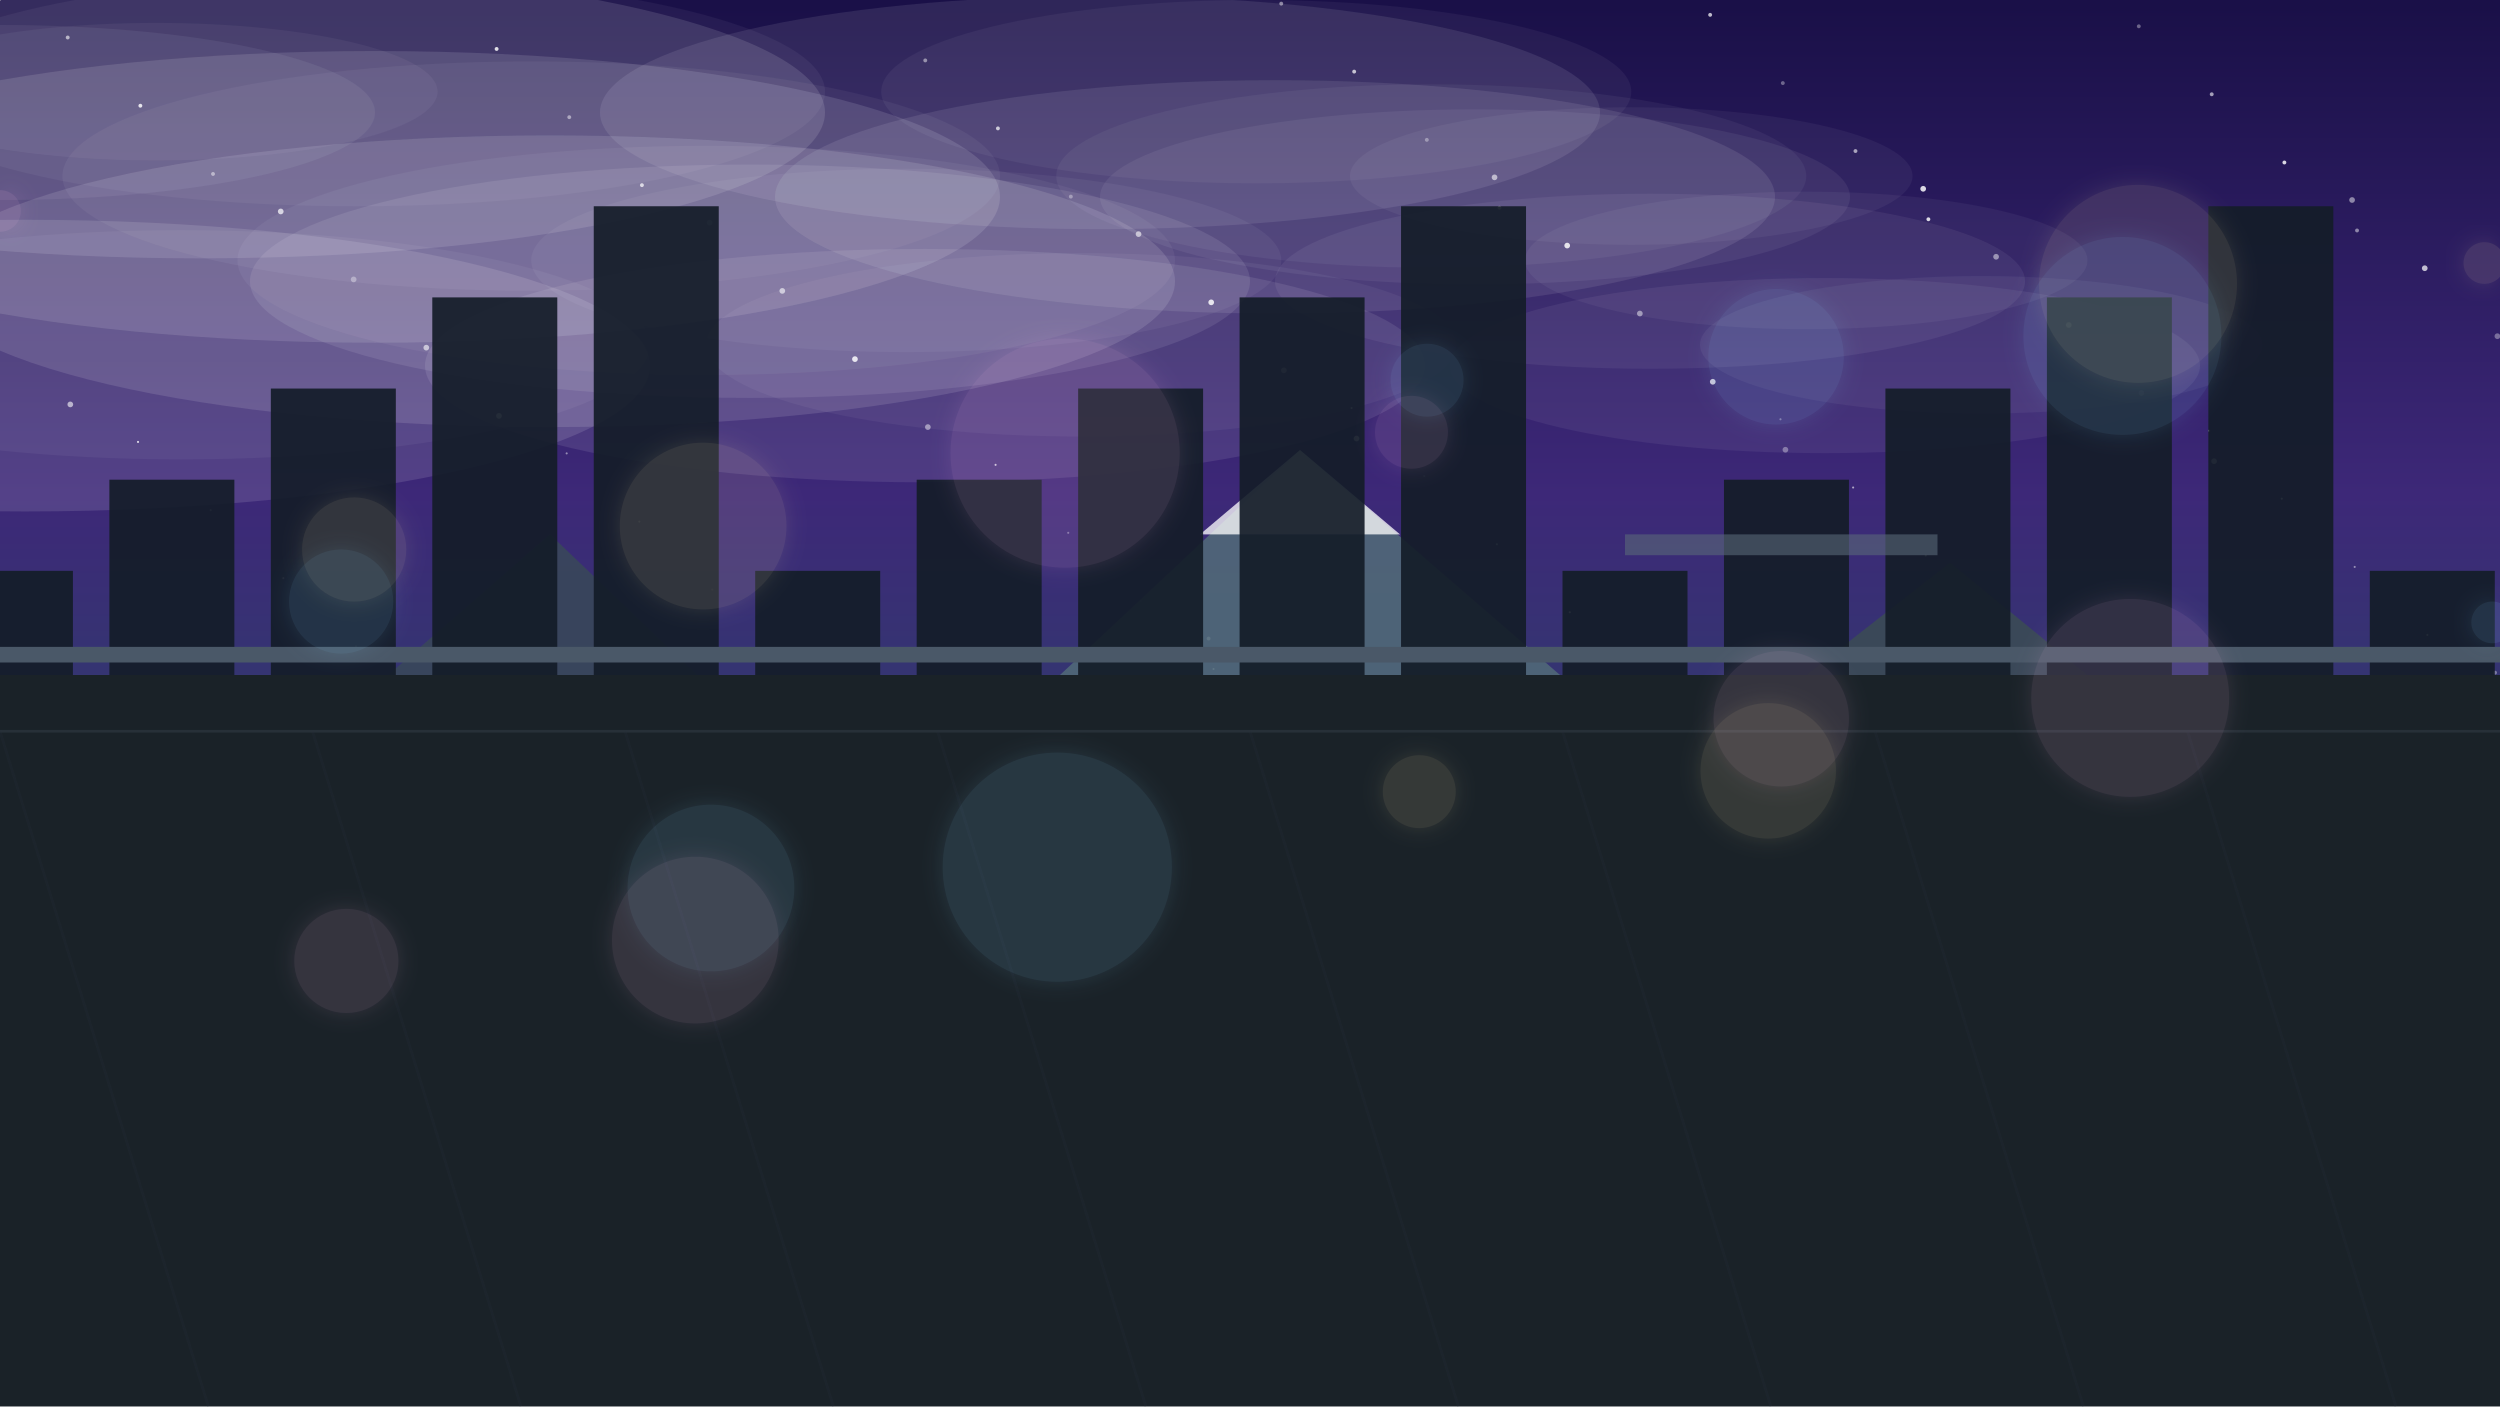
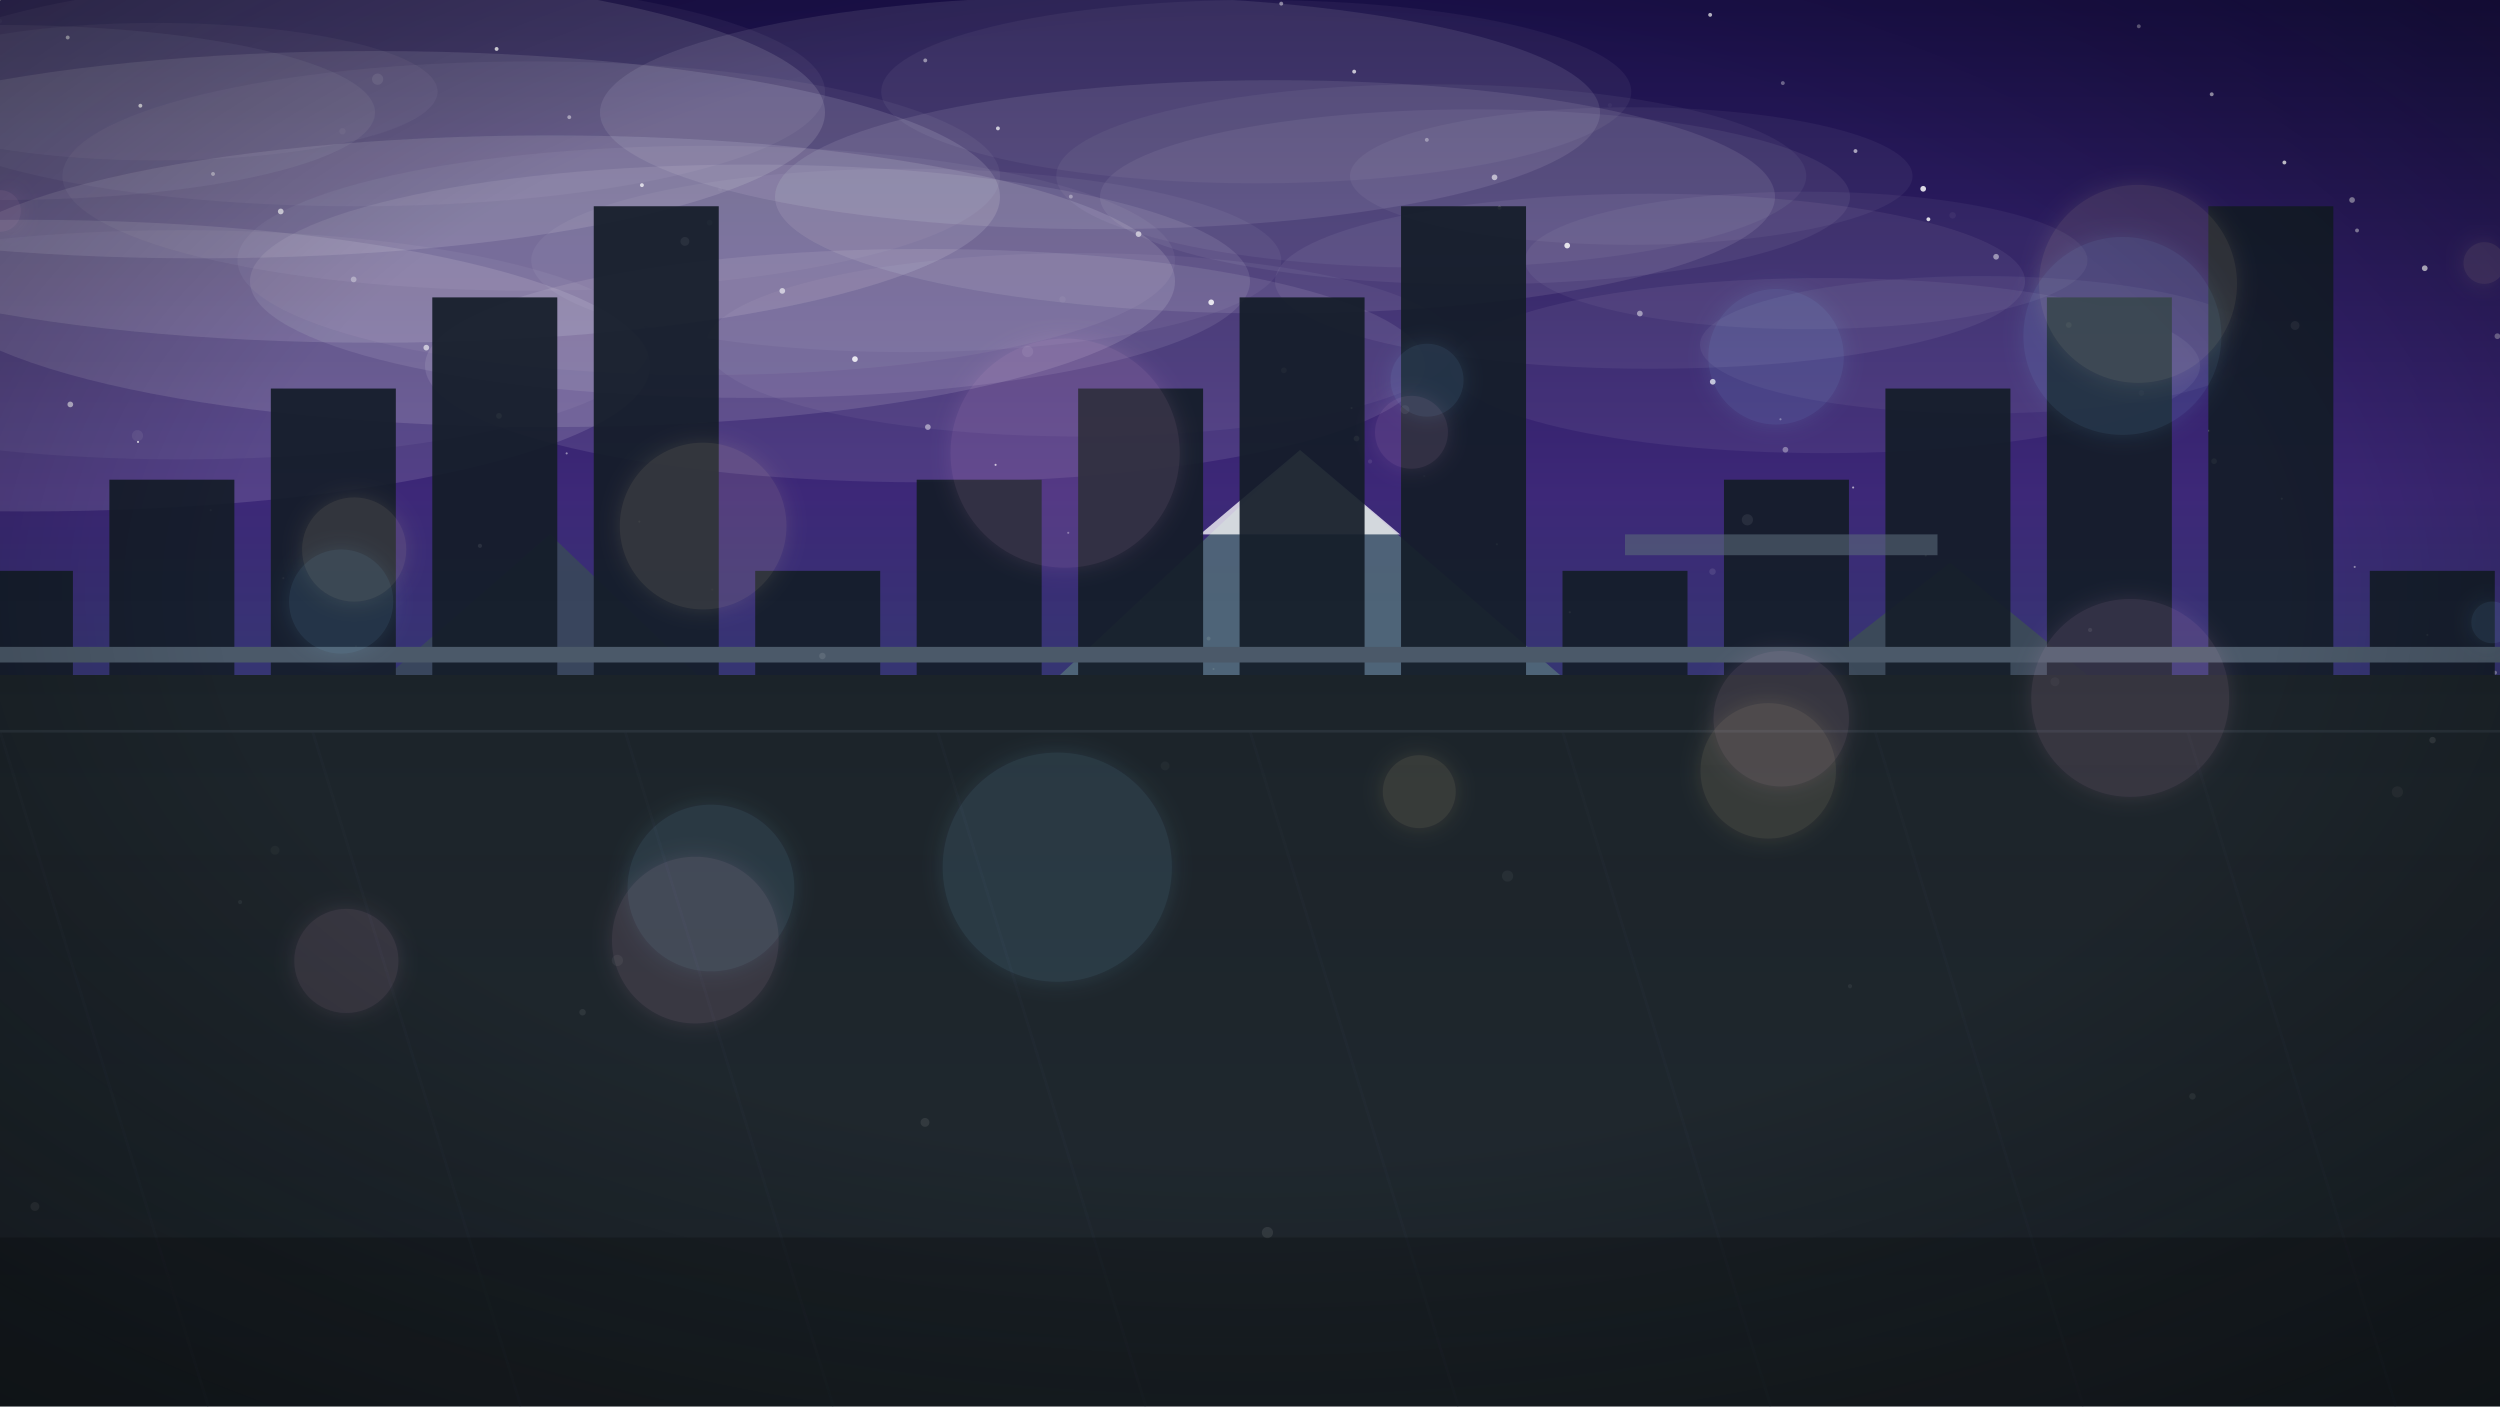
<svg xmlns="http://www.w3.org/2000/svg" viewBox="0 0 960 540" width="960" height="540">
  <defs>
    <linearGradient id="skyTop" x1="0" y1="0" x2="0" y2="1">
      <stop offset="0%" stop-color="#1a1048" />
      <stop offset="35%" stop-color="#3d2878" />
      <stop offset="68%" stop-color="#284868" />
      <stop offset="100%" stop-color="#0c1420" />
    </linearGradient>
    <linearGradient id="skyDay" x1="0" y1="0" x2="0" y2="1">
      <stop offset="0%" stop-color="#7ec8ff" />
      <stop offset="45%" stop-color="#a8d8f8" />
      <stop offset="78%" stop-color="#e8c878" />
      <stop offset="100%" stop-color="#88b868" />
    </linearGradient>
    <linearGradient id="skySunset" x1="0" y1="0" x2="0" y2="1">
      <stop offset="0%" stop-color="#ff6b4a" />
      <stop offset="28%" stop-color="#d84888" />
      <stop offset="55%" stop-color="#683878" />
      <stop offset="100%" stop-color="#120818" />
    </linearGradient>
    <linearGradient id="haze" x1="0" y1="0.4" x2="0" y2="1">
      <stop offset="0%" stop-color="#fff" stop-opacity="0" />
      <stop offset="100%" stop-color="#c8d8f0" stop-opacity="0.22" />
    </linearGradient>
    <filter id="softGlow" x="-40%" y="-40%" width="180%" height="180%">
      <feGaussianBlur stdDeviation="4" result="b" />
      <feMerge>
        <feMergeNode in="b" />
        <feMergeNode in="SourceGraphic" />
      </feMerge>
    </filter>
    <filter id="neonGlow" x="-60%" y="-60%" width="220%" height="220%">
      <feGaussianBlur stdDeviation="6" result="b" />
      <feMerge>
        <feMergeNode in="b" />
        <feMergeNode in="b" />
        <feMergeNode in="SourceGraphic" />
      </feMerge>
    </filter>
    <filter id="paintSoft" x="-2%" y="-2%" width="104%" height="104%">
      <feGaussianBlur stdDeviation="0.6" />
    </filter>
    <radialGradient id="sunDisc" cx="0.5" cy="0.5" r="0.5">
      <stop offset="0%" stop-color="#fff8e8" />
      <stop offset="55%" stop-color="#ffd080" />
      <stop offset="100%" stop-color="#ff904000" />
    </radialGradient>
    <radialGradient id="moonGlow" cx="0.5" cy="0.5" r="0.5">
      <stop offset="0%" stop-color="#fffef8" />
      <stop offset="40%" stop-color="#e8e0f0" />
      <stop offset="100%" stop-color="#e8e0f000" />
    </radialGradient>
    <linearGradient id="wallWarm" x1="0" y1="0" x2="1" y2="1">
      <stop offset="0%" stop-color="#fff0e4" />
      <stop offset="45%" stop-color="#e8c8b0" />
      <stop offset="100%" stop-color="#c8a088" />
    </linearGradient>
    <linearGradient id="wallCool" x1="0" y1="0" x2="0" y2="1">
      <stop offset="0%" stop-color="#eef2f8" />
      <stop offset="100%" stop-color="#b8c0d0" />
    </linearGradient>
    <linearGradient id="floorWood" x1="0" y1="0.6" x2="0" y2="1">
      <stop offset="0%" stop-color="#a88870" />
      <stop offset="100%" stop-color="#685040" />
    </linearGradient>
    <radialGradient id="lampGlow" cx="0.5" cy="0.5" r="0.5">
      <stop offset="0%" stop-color="#fff8e0" />
      <stop offset="70%" stop-color="#ffd898" stop-opacity="0.35" />
      <stop offset="100%" stop-color="#ffd898" stop-opacity="0" />
+     </radialGradient>
+     <radialGradient id="vignette" cx="0.5" cy="0.42" r="0.78">
+       <stop offset="52%" stop-color="#000" stop-opacity="0" />
+       <stop offset="100%" stop-color="#030508" stop-opacity="0.48" />
    </radialGradient>
  </defs>
  <rect width="960" height="540" fill="url(#skyTop)" />
  <circle cx="0.0" cy="0.0" r="0.4" fill="#fff" opacity="0.35" />
  <circle cx="905.1" cy="88.5" r="0.75" fill="#fff" opacity="0.47" />
  <circle cx="850.2" cy="177.1" r="1.1" fill="#fff" opacity="0.59" />
  <circle cx="795.3" cy="265.6" r="0.4" fill="#fff" opacity="0.71" />
  <circle cx="740.5" cy="84.2" r="0.75" fill="#fff" opacity="0.83" />
  <circle cx="685.6" cy="172.7" r="1.1" fill="#fff" opacity="0.35" />
  <circle cx="630.7" cy="261.3" r="0.4" fill="#fff" opacity="0.47" />
  <circle cx="575.8" cy="79.8" r="0.75" fill="#fff" opacity="0.59" />
  <circle cx="520.9" cy="168.4" r="1.1" fill="#fff" opacity="0.71" />
  <circle cx="466.0" cy="256.9" r="0.4" fill="#fff" opacity="0.83" />
  <circle cx="411.2" cy="75.5" r="0.75" fill="#fff" opacity="0.35" />
  <circle cx="356.3" cy="164.0" r="1.1" fill="#fff" opacity="0.47" />
  <circle cx="301.4" cy="252.6" r="0.4" fill="#fff" opacity="0.59" />
  <circle cx="246.5" cy="71.1" r="0.75" fill="#fff" opacity="0.71" />
  <circle cx="191.6" cy="159.7" r="1.1" fill="#fff" opacity="0.83" />
  <circle cx="136.7" cy="248.2" r="0.4" fill="#fff" opacity="0.35" />
  <circle cx="81.8" cy="66.8" r="0.75" fill="#fff" opacity="0.47" />
  <circle cx="27.0" cy="155.3" r="1.1" fill="#fff" opacity="0.59" />
  <circle cx="932.1" cy="243.8" r="0.4" fill="#fff" opacity="0.71" />
  <circle cx="877.2" cy="62.4" r="0.75" fill="#fff" opacity="0.83" />
  <circle cx="822.3" cy="150.9" r="1.1" fill="#fff" opacity="0.35" />
  <circle cx="767.4" cy="239.5" r="0.4" fill="#fff" opacity="0.47" />
  <circle cx="712.5" cy="58.0" r="0.75" fill="#fff" opacity="0.59" />
  <circle cx="657.7" cy="146.6" r="1.1" fill="#fff" opacity="0.71" />
  <circle cx="602.8" cy="235.1" r="0.4" fill="#fff" opacity="0.83" />
  <circle cx="547.9" cy="53.7" r="0.75" fill="#fff" opacity="0.35" />
  <circle cx="493.0" cy="142.2" r="1.1" fill="#fff" opacity="0.47" />
  <circle cx="438.1" cy="230.8" r="0.4" fill="#fff" opacity="0.59" />
  <circle cx="383.2" cy="49.3" r="0.75" fill="#fff" opacity="0.71" />
  <circle cx="328.3" cy="137.9" r="1.1" fill="#fff" opacity="0.83" />
  <circle cx="273.5" cy="226.4" r="0.4" fill="#fff" opacity="0.35" />
  <circle cx="218.6" cy="45.0" r="0.75" fill="#fff" opacity="0.47" />
  <circle cx="163.7" cy="133.5" r="1.1" fill="#fff" opacity="0.59" />
  <circle cx="108.8" cy="222.0" r="0.4" fill="#fff" opacity="0.71" />
  <circle cx="53.9" cy="40.6" r="0.75" fill="#fff" opacity="0.83" />
  <circle cx="959.0" cy="129.1" r="1.1" fill="#fff" opacity="0.35" />
  <circle cx="904.2" cy="217.7" r="0.4" fill="#fff" opacity="0.47" />
  <circle cx="849.3" cy="36.2" r="0.75" fill="#fff" opacity="0.59" />
  <circle cx="794.4" cy="124.8" r="1.1" fill="#fff" opacity="0.71" />
  <circle cx="739.5" cy="213.3" r="0.4" fill="#fff" opacity="0.83" />
  <circle cx="684.6" cy="31.9" r="0.75" fill="#fff" opacity="0.35" />
  <circle cx="629.7" cy="120.4" r="1.1" fill="#fff" opacity="0.47" />
  <circle cx="574.8" cy="209.0" r="0.4" fill="#fff" opacity="0.59" />
  <circle cx="520.0" cy="27.5" r="0.75" fill="#fff" opacity="0.71" />
  <circle cx="465.1" cy="116.1" r="1.1" fill="#fff" opacity="0.83" />
  <circle cx="410.2" cy="204.6" r="0.4" fill="#fff" opacity="0.35" />
  <circle cx="355.3" cy="23.2" r="0.75" fill="#fff" opacity="0.47" />
  <circle cx="300.4" cy="111.7" r="1.1" fill="#fff" opacity="0.59" />
  <circle cx="245.5" cy="200.3" r="0.4" fill="#fff" opacity="0.71" />
  <circle cx="190.7" cy="18.8" r="0.75" fill="#fff" opacity="0.83" />
  <circle cx="135.8" cy="107.3" r="1.1" fill="#fff" opacity="0.35" />
  <circle cx="80.9" cy="195.9" r="0.4" fill="#fff" opacity="0.47" />
  <circle cx="26.0" cy="14.4" r="0.75" fill="#fff" opacity="0.59" />
  <circle cx="931.1" cy="103.0" r="1.1" fill="#fff" opacity="0.71" />
  <circle cx="876.2" cy="191.5" r="0.4" fill="#fff" opacity="0.83" />
  <circle cx="821.3" cy="10.1" r="0.75" fill="#fff" opacity="0.35" />
  <circle cx="766.5" cy="98.6" r="1.1" fill="#fff" opacity="0.47" />
  <circle cx="711.6" cy="187.2" r="0.4" fill="#fff" opacity="0.59" />
  <circle cx="656.7" cy="5.7" r="0.75" fill="#fff" opacity="0.71" />
  <circle cx="601.8" cy="94.3" r="1.1" fill="#fff" opacity="0.83" />
  <circle cx="546.9" cy="182.8" r="0.4" fill="#fff" opacity="0.35" />
  <circle cx="492.0" cy="1.4" r="0.75" fill="#fff" opacity="0.47" />
  <circle cx="437.2" cy="89.9" r="1.1" fill="#fff" opacity="0.59" />
  <circle cx="382.3" cy="178.5" r="0.4" fill="#fff" opacity="0.71" />
  <circle cx="327.4" cy="267.0" r="0.75" fill="#fff" opacity="0.83" />
  <circle cx="272.5" cy="85.5" r="1.1" fill="#fff" opacity="0.35" />
  <circle cx="217.6" cy="174.1" r="0.4" fill="#fff" opacity="0.47" />
  <circle cx="162.7" cy="262.6" r="0.75" fill="#fff" opacity="0.59" />
  <circle cx="107.8" cy="81.2" r="1.1" fill="#fff" opacity="0.71" />
  <circle cx="53.0" cy="169.7" r="0.4" fill="#fff" opacity="0.83" />
  <circle cx="958.1" cy="258.3" r="0.75" fill="#fff" opacity="0.35" />
  <circle cx="903.2" cy="76.8" r="1.1" fill="#fff" opacity="0.47" />
  <circle cx="848.3" cy="165.4" r="0.4" fill="#fff" opacity="0.59" />
  <circle cx="793.4" cy="253.9" r="0.75" fill="#fff" opacity="0.71" />
  <circle cx="738.5" cy="72.5" r="1.1" fill="#fff" opacity="0.83" />
  <circle cx="683.7" cy="161.0" r="0.4" fill="#fff" opacity="0.35" />
  <circle cx="628.8" cy="249.6" r="0.75" fill="#fff" opacity="0.47" />
  <circle cx="573.9" cy="68.1" r="1.1" fill="#fff" opacity="0.59" />
  <circle cx="519.0" cy="156.7" r="0.4" fill="#fff" opacity="0.71" />
  <circle cx="464.1" cy="245.2" r="0.75" fill="#fff" opacity="0.83" />
  <ellipse cx="0" cy="43.2" rx="144" ry="33.6" fill="#fff" opacity="0.06" />
  <ellipse cx="60" cy="35.2" rx="108" ry="26.4" fill="#fff" opacity="0.05" />
  <ellipse cx="489.6" cy="75.6" rx="192" ry="44.8" fill="#fff" opacity="0.09" />
  <ellipse cx="549.6" cy="67.6" rx="144" ry="35.2" fill="#fff" opacity="0.05" />
  <ellipse cx="211.2" cy="108" rx="240" ry="56" fill="#fff" opacity="0.12" />
  <ellipse cx="271.2" cy="100" rx="180" ry="44" fill="#fff" opacity="0.05" />
  <ellipse cx="700.8" cy="140.4" rx="144" ry="33.6" fill="#fff" opacity="0.06" />
  <ellipse cx="760.8" cy="132.4" rx="108" ry="26.4" fill="#fff" opacity="0.05" />
  <ellipse cx="422.4" cy="43.2" rx="192" ry="44.8" fill="#fff" opacity="0.09" />
  <ellipse cx="482.4" cy="35.2" rx="144" ry="35.2" fill="#fff" opacity="0.05" />
  <ellipse cx="144" cy="75.6" rx="240" ry="56" fill="#fff" opacity="0.12" />
  <ellipse cx="204" cy="67.6" rx="180" ry="44" fill="#fff" opacity="0.05" />
  <ellipse cx="633.6" cy="108" rx="144" ry="33.6" fill="#fff" opacity="0.06" />
  <ellipse cx="693.6" cy="100" rx="108" ry="26.4" fill="#fff" opacity="0.05" />
  <ellipse cx="355.2" cy="140.4" rx="192" ry="44.8" fill="#fff" opacity="0.09" />
  <ellipse cx="415.2" cy="132.4" rx="144" ry="35.2" fill="#fff" opacity="0.05" />
  <ellipse cx="76.8" cy="43.2" rx="240" ry="56" fill="#fff" opacity="0.12" />
  <ellipse cx="136.8" cy="35.2" rx="180" ry="44" fill="#fff" opacity="0.05" />
  <ellipse cx="566.4" cy="75.6" rx="144" ry="33.6" fill="#fff" opacity="0.06" />
  <ellipse cx="626.4" cy="67.6" rx="108" ry="26.4" fill="#fff" opacity="0.05" />
  <ellipse cx="288" cy="108" rx="192" ry="44.8" fill="#fff" opacity="0.09" />
  <ellipse cx="348" cy="100" rx="144" ry="35.2" fill="#fff" opacity="0.05" />
  <ellipse cx="9.6" cy="140.4" rx="240" ry="56" fill="#fff" opacity="0.12" />
  <ellipse cx="69.6" cy="132.4" rx="180" ry="44" fill="#fff" opacity="0.05" />
  <polygon points="0,388.8 211.2,205.2 403.2,388.8" fill="#384858" opacity="0.85" />
  <polygon points="268.8,388.8 499.2,172.8 748.8,388.8" fill="#506878" opacity="0.9" />
  <polygon points="528,388.8 748.8,216 960,388.8" fill="#3a4858" />
  <polygon points="460.8,205.2 499.2,172.8 537.6,205.2" fill="#fff" opacity="0.75" />
  <rect x="-20" y="219.2" width="48" height="40" fill="#141c28" opacity="0.92" />
  <rect x="42" y="184.2" width="48" height="75" fill="#141c28" opacity="0.92" />
  <rect x="104" y="149.2" width="48" height="110" fill="#141c28" opacity="0.92" />
  <rect x="166" y="114.2" width="48" height="145" fill="#141c28" opacity="0.92" />
  <rect x="228" y="79.2" width="48" height="180" fill="#141c28" opacity="0.92" />
  <rect x="290" y="219.2" width="48" height="40" fill="#141c28" opacity="0.92" />
  <rect x="352" y="184.2" width="48" height="75" fill="#141c28" opacity="0.92" />
  <rect x="414" y="149.2" width="48" height="110" fill="#141c28" opacity="0.92" />
  <rect x="476" y="114.2" width="48" height="145" fill="#141c28" opacity="0.92" />
  <rect x="538" y="79.2" width="48" height="180" fill="#141c28" opacity="0.92" />
  <rect x="600" y="219.2" width="48" height="40" fill="#141c28" opacity="0.92" />
  <rect x="662" y="184.2" width="48" height="75" fill="#141c28" opacity="0.92" />
  <rect x="724" y="149.2" width="48" height="110" fill="#141c28" opacity="0.92" />
  <rect x="786" y="114.2" width="48" height="145" fill="#141c28" opacity="0.92" />
  <rect x="848" y="79.2" width="48" height="180" fill="#141c28" opacity="0.92" />
  <rect x="910" y="219.2" width="48" height="40" fill="#141c28" opacity="0.92" />
  <rect x="0" y="259.2" width="960" height="280.8" fill="#1a2228" />
  <rect x="0" y="248.4" width="960" height="6" fill="#4a5868" />
  <line x1="0" y1="280.8" x2="960" y2="280.8" stroke="#3a4550" stroke-width="1" opacity="0.4" />
  <line x1="0" y1="280.8" x2="80" y2="540" stroke="#252d38" stroke-width="1" opacity="0.25" />
  <line x1="120" y1="280.8" x2="200" y2="540" stroke="#252d38" stroke-width="1" opacity="0.25" />
  <line x1="240" y1="280.8" x2="320" y2="540" stroke="#252d38" stroke-width="1" opacity="0.25" />
  <line x1="360" y1="280.8" x2="440" y2="540" stroke="#252d38" stroke-width="1" opacity="0.25" />
  <line x1="480" y1="280.8" x2="560" y2="540" stroke="#252d38" stroke-width="1" opacity="0.25" />
  <line x1="600" y1="280.8" x2="680" y2="540" stroke="#252d38" stroke-width="1" opacity="0.25" />
  <line x1="720" y1="280.8" x2="800" y2="540" stroke="#252d38" stroke-width="1" opacity="0.25" />
  <line x1="840" y1="280.8" x2="920" y2="540" stroke="#252d38" stroke-width="1" opacity="0.25" />
  <rect x="624" y="205.2" width="120" height="8" fill="#586878" opacity="0.6" />
  <circle cx="0" cy="81" r="8" fill="#ffb8e8" opacity="0.12" filter="url(#softGlow)" />
  <circle cx="548" cy="146" r="14" fill="#88d8ff" opacity="0.12" filter="url(#softGlow)" />
  <circle cx="136" cy="211" r="20" fill="#ffe8a8" opacity="0.12" filter="url(#softGlow)" />
  <circle cx="684" cy="276" r="26" fill="#ffb8e8" opacity="0.12" filter="url(#softGlow)" />
  <circle cx="273" cy="341" r="32" fill="#88d8ff" opacity="0.12" filter="url(#softGlow)" />
  <circle cx="821" cy="109" r="38" fill="#ffe8a8" opacity="0.12" filter="url(#softGlow)" />
  <circle cx="409" cy="174" r="44" fill="#ffb8e8" opacity="0.12" filter="url(#softGlow)" />
  <circle cx="957" cy="239" r="8" fill="#88d8ff" opacity="0.12" filter="url(#softGlow)" />
  <circle cx="545" cy="304" r="14" fill="#ffe8a8" opacity="0.12" filter="url(#softGlow)" />
  <circle cx="133" cy="369" r="20" fill="#ffb8e8" opacity="0.12" filter="url(#softGlow)" />
  <circle cx="682" cy="137" r="26" fill="#88d8ff" opacity="0.12" filter="url(#softGlow)" />
  <circle cx="270" cy="202" r="32" fill="#ffe8a8" opacity="0.12" filter="url(#softGlow)" />
  <circle cx="818" cy="268" r="38" fill="#ffb8e8" opacity="0.12" filter="url(#softGlow)" />
  <circle cx="406" cy="333" r="44" fill="#88d8ff" opacity="0.12" filter="url(#softGlow)" />
  <circle cx="954" cy="101" r="8" fill="#ffe8a8" opacity="0.12" filter="url(#softGlow)" />
  <circle cx="542" cy="166" r="14" fill="#ffb8e8" opacity="0.12" filter="url(#softGlow)" />
  <circle cx="131" cy="231" r="20" fill="#88d8ff" opacity="0.12" filter="url(#softGlow)" />
  <circle cx="679" cy="296" r="26" fill="#ffe8a8" opacity="0.12" filter="url(#softGlow)" />
  <circle cx="267" cy="361" r="32" fill="#ffb8e8" opacity="0.12" filter="url(#softGlow)" />
  <circle cx="815" cy="129" r="38" fill="#88d8ff" opacity="0.12" filter="url(#softGlow)" />
+   <circle cx="0.0" cy="8.1" r="0.80" fill="#fff" opacity="0.035" />
+   <circle cx="131.5" cy="50.4" r="1.25" fill="#fff" opacity="0.047" />
+   <circle cx="263.0" cy="92.7" r="1.70" fill="#fff" opacity="0.059" />
+   <circle cx="394.6" cy="135.0" r="2.15" fill="#fff" opacity="0.071" />
+   <circle cx="526.1" cy="177.2" r="0.80" fill="#fff" opacity="0.083" />
+   <circle cx="657.6" cy="219.5" r="1.25" fill="#fff" opacity="0.095" />
+   <circle cx="789.1" cy="261.8" r="1.70" fill="#fff" opacity="0.035" />
+   <circle cx="920.6" cy="304.1" r="2.15" fill="#fff" opacity="0.047" />
+   <circle cx="92.2" cy="346.4" r="0.80" fill="#fff" opacity="0.059" />
+   <circle cx="223.7" cy="388.7" r="1.25" fill="#fff" opacity="0.071" />
+   <circle cx="355.2" cy="431.0" r="1.70" fill="#fff" opacity="0.083" />
+   <circle cx="486.7" cy="473.3" r="2.15" fill="#fff" opacity="0.095" />
+   <circle cx="618.2" cy="40.4" r="0.80" fill="#fff" opacity="0.035" />
+   <circle cx="749.8" cy="82.7" r="1.25" fill="#fff" opacity="0.047" />
+   <circle cx="881.3" cy="125.0" r="1.70" fill="#fff" opacity="0.059" />
+   <circle cx="52.8" cy="167.3" r="2.15" fill="#fff" opacity="0.071" />
+   <circle cx="184.3" cy="209.6" r="0.80" fill="#fff" opacity="0.083" />
+   <circle cx="315.8" cy="251.9" r="1.25" fill="#fff" opacity="0.095" />
+   <circle cx="447.4" cy="294.1" r="1.70" fill="#fff" opacity="0.035" />
+   <circle cx="578.9" cy="336.4" r="2.15" fill="#fff" opacity="0.047" />
+   <circle cx="710.4" cy="378.7" r="0.80" fill="#fff" opacity="0.059" />
+   <circle cx="841.9" cy="421.0" r="1.25" fill="#fff" opacity="0.071" />
+   <circle cx="13.4" cy="463.3" r="1.70" fill="#fff" opacity="0.083" />
+   <circle cx="145.0" cy="30.4" r="2.15" fill="#fff" opacity="0.095" />
+   <circle cx="276.5" cy="72.7" r="0.80" fill="#fff" opacity="0.035" />
+   <circle cx="408.0" cy="115.0" r="1.25" fill="#fff" opacity="0.047" />
+   <circle cx="539.5" cy="157.3" r="1.70" fill="#fff" opacity="0.059" />
+   <circle cx="671.0" cy="199.6" r="2.15" fill="#fff" opacity="0.071" />
+   <circle cx="802.6" cy="241.9" r="0.80" fill="#fff" opacity="0.083" />
+   <circle cx="934.1" cy="284.2" r="1.25" fill="#fff" opacity="0.095" />
+   <circle cx="105.6" cy="326.5" r="1.70" fill="#fff" opacity="0.035" />
+   <circle cx="237.1" cy="368.8" r="2.15" fill="#fff" opacity="0.047" />
+   <rect width="960" height="540" fill="url(#haze)" opacity="0.18" />
+   <rect width="960" height="540" fill="url(#vignette)" />
+   <rect x="0" y="475.2" width="960" height="64.8" fill="#000" opacity="0.22" />
</svg>
